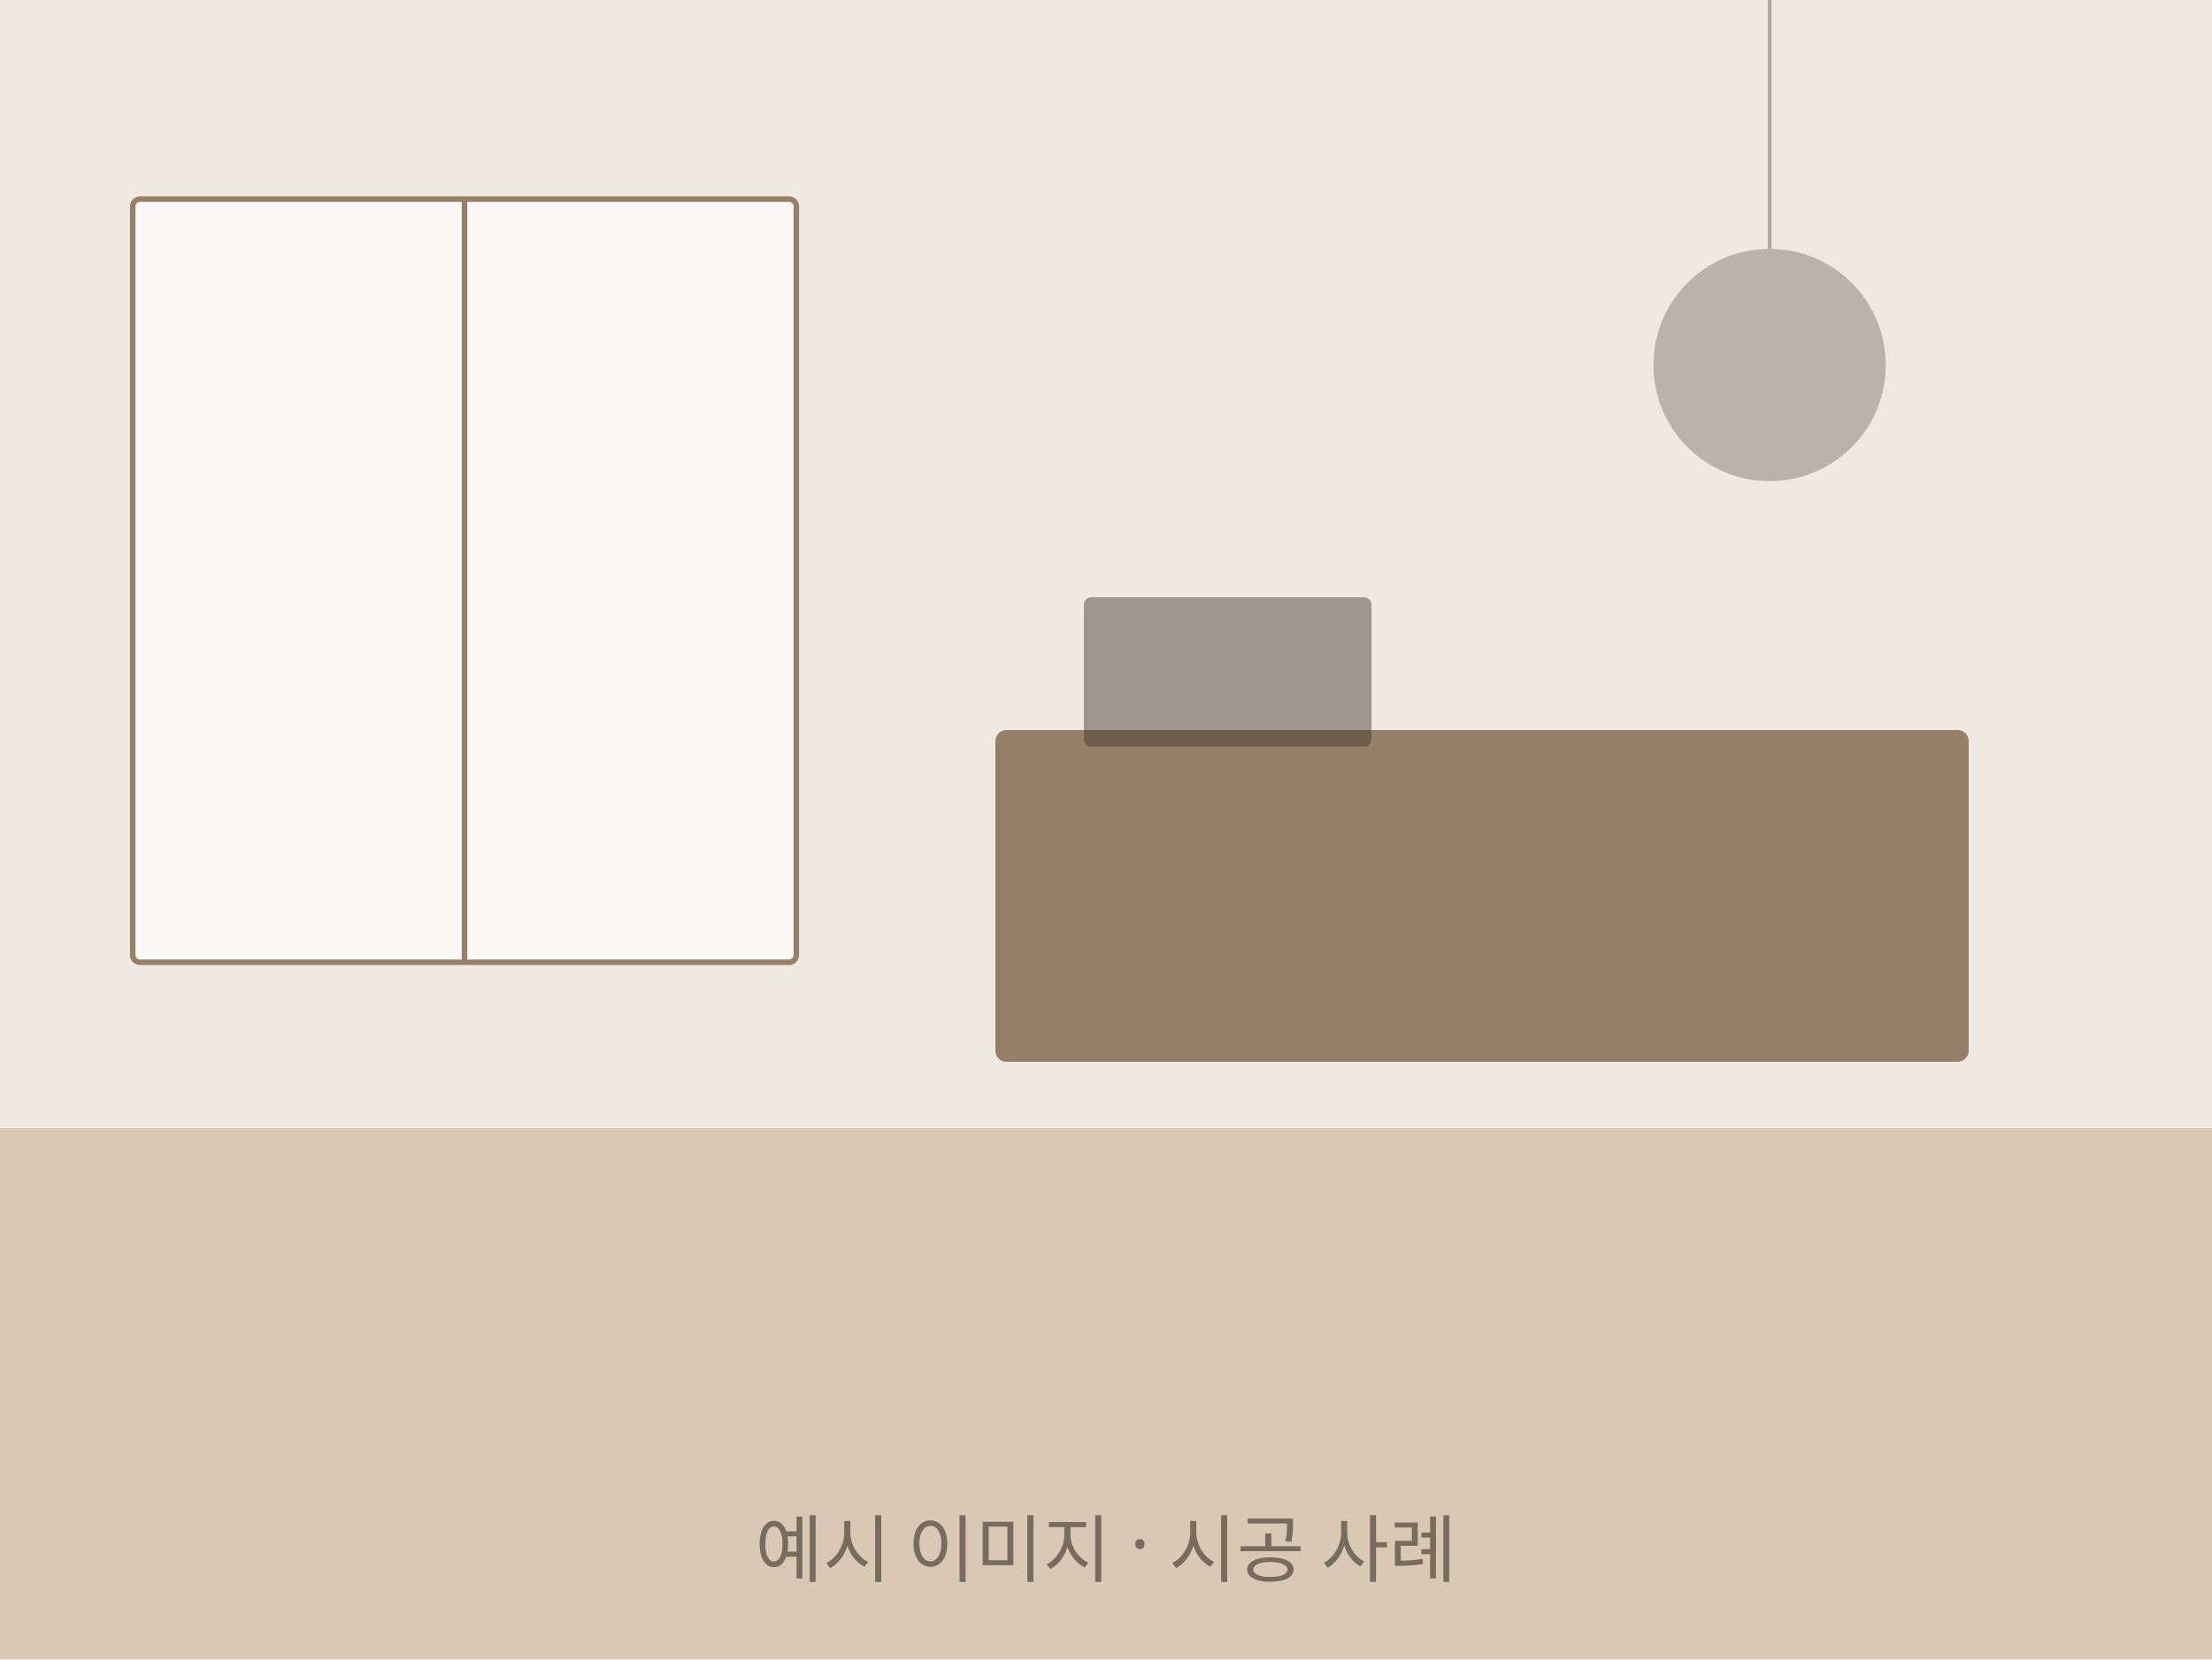
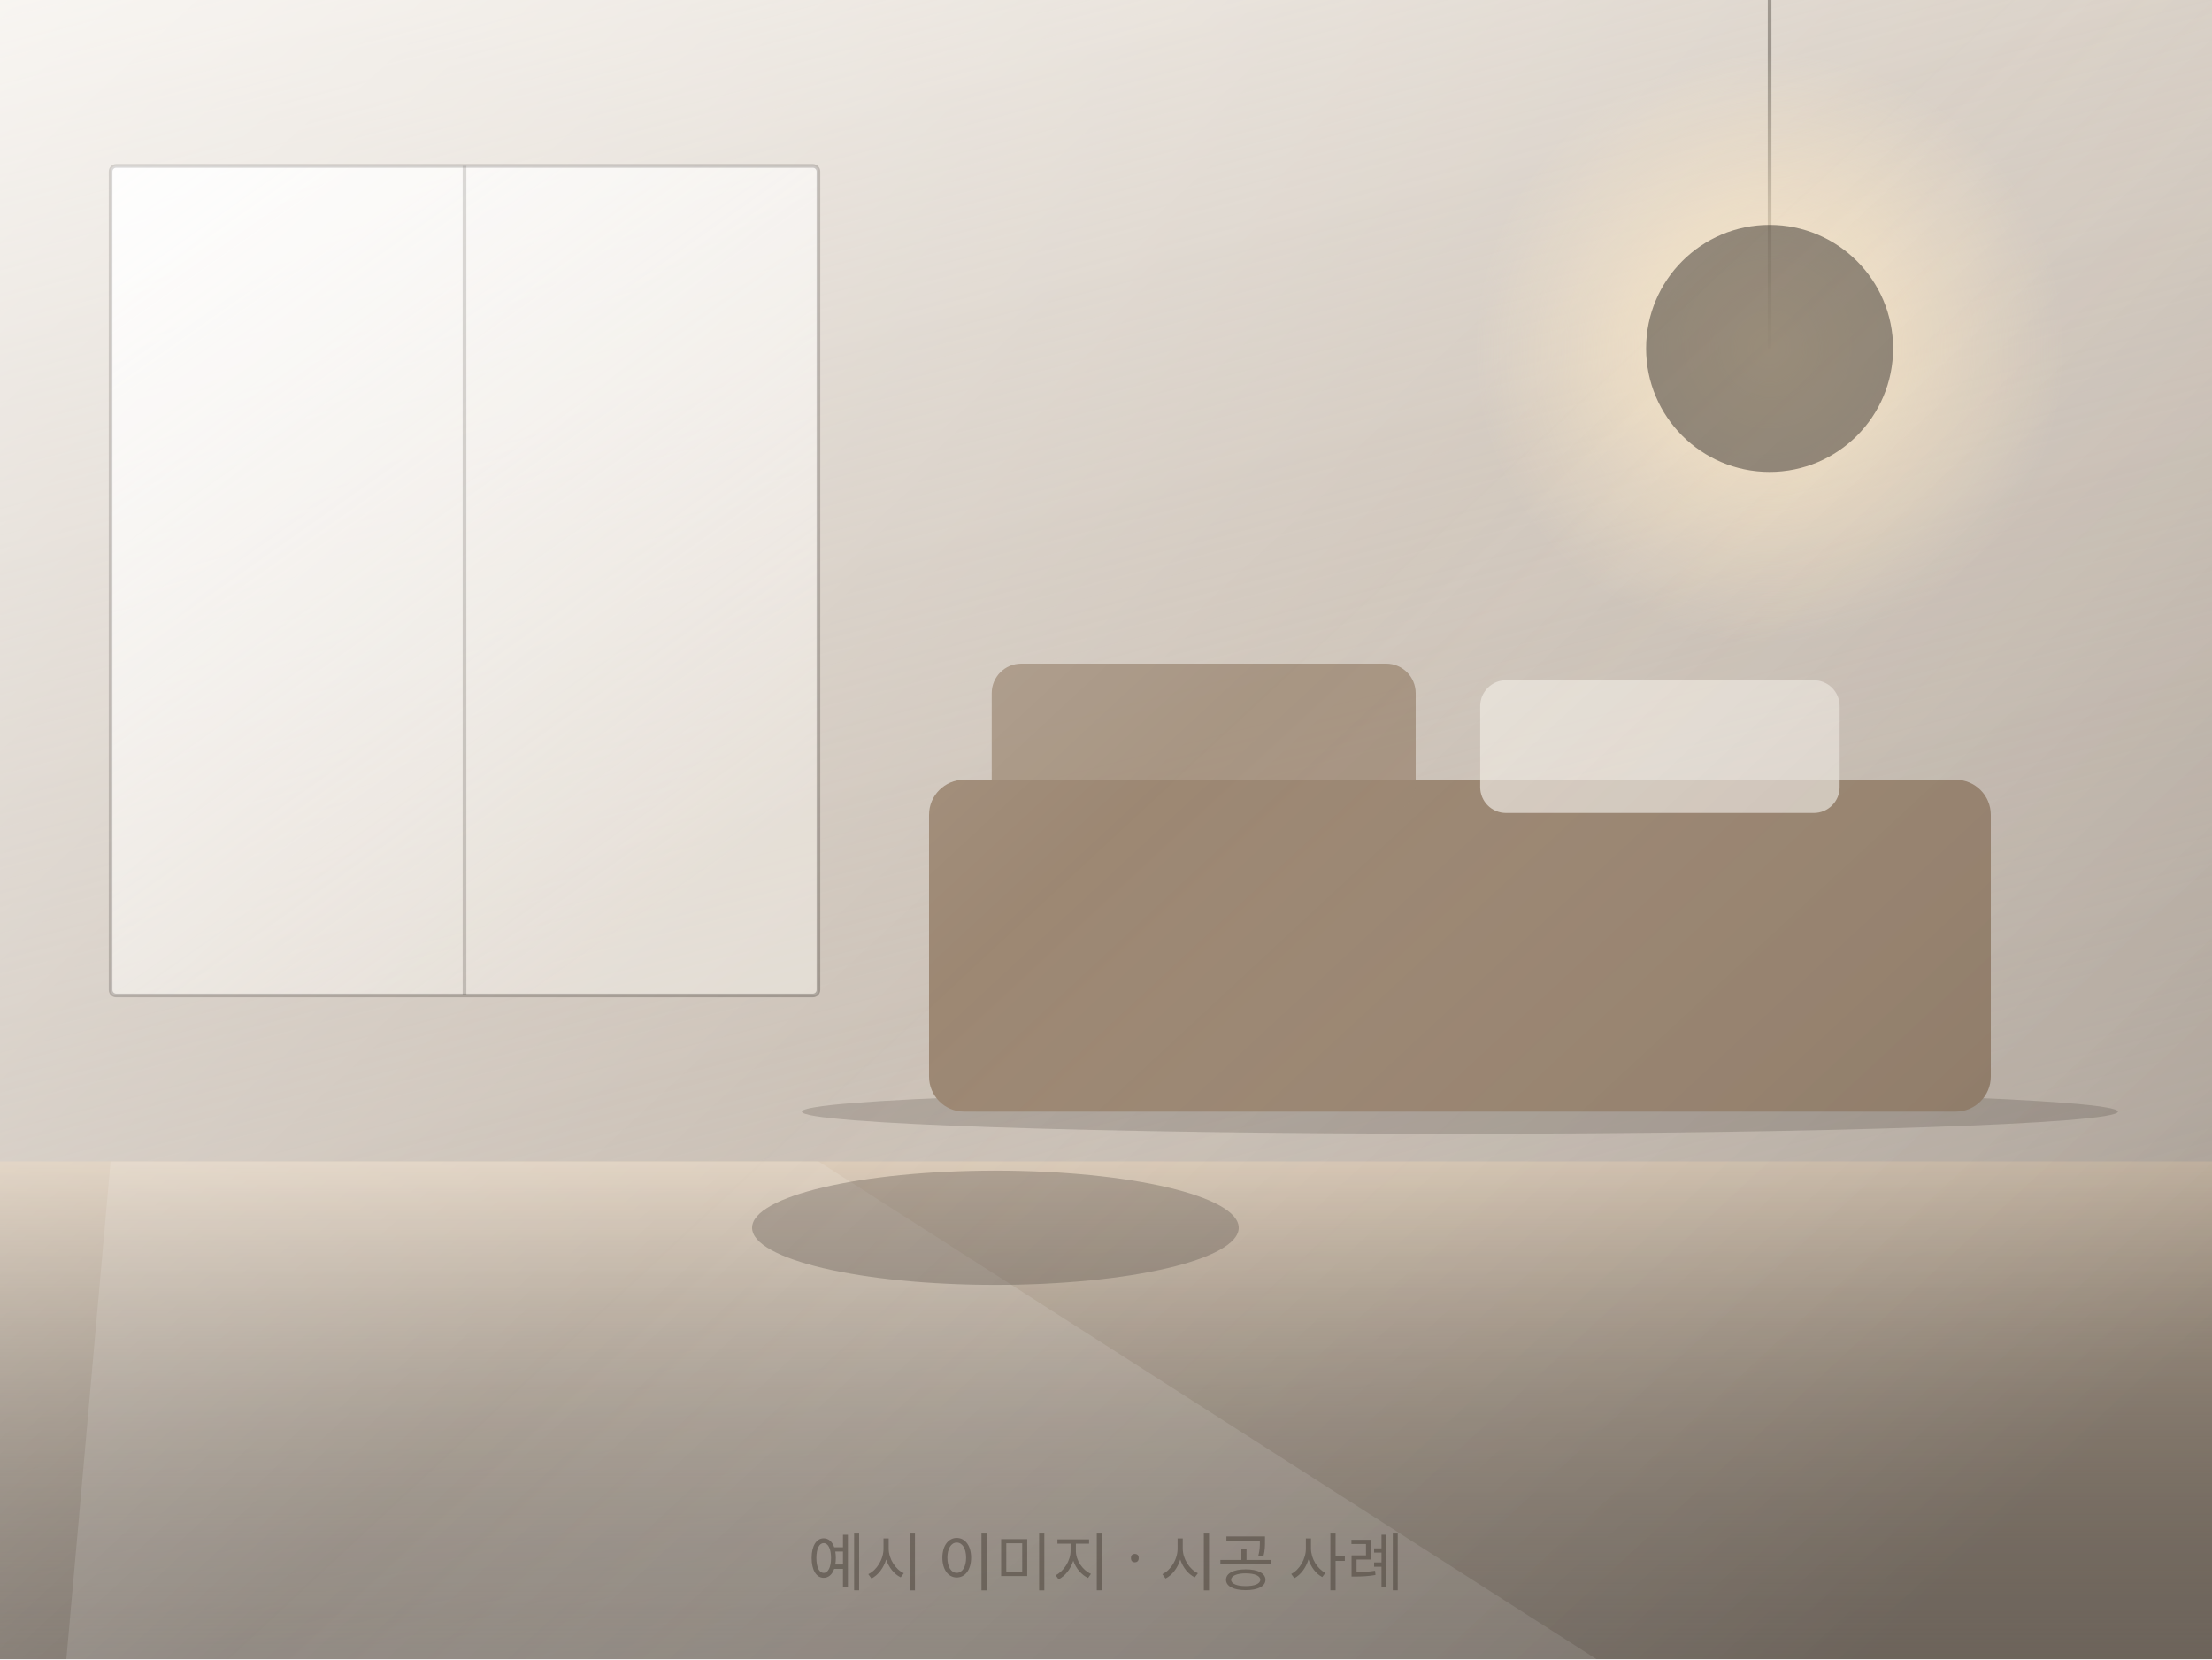
<svg xmlns="http://www.w3.org/2000/svg" viewBox="0 0 1200 900" width="1200" height="900" role="img" aria-label="예시 이미지 · 시공 사례">
-   <rect width="1200" height="900" fill="#EFE9E1" />
-   <rect y="612" width="1200" height="288" fill="#D9C8B4" />
-   <rect x="72" y="108" width="360" height="414" rx="4" fill="#FFFFFF" opacity=".72" />
-   <rect x="72" y="108" width="360" height="414" rx="4" fill="none" stroke="#96806A" stroke-width="3" />
-   <line x1="252" y1="108" x2="252" y2="522" stroke="#96806A" stroke-width="3" />
-   <rect x="540" y="396" width="528" height="180" rx="6" fill="#96806A" />
-   <rect x="588" y="324" width="156" height="81" rx="4" fill="#3B332B" opacity=".45" />
-   <circle cx="960" cy="198" r="63" fill="#3B332B" opacity=".30" />
-   <line x1="960" y1="0" x2="960" y2="135" stroke="#3B332B" stroke-width="2" opacity=".35" />
-   <text x="600" y="855" text-anchor="middle" font-family="sans-serif" font-size="40" fill="#3B332B" opacity=".62">예시 이미지 · 시공 사례</text>
+   <defs>
+     <linearGradient id="wall14" x1="0" y1="0" x2="0.35" y2="1">
+       <stop offset="0" stop-color="#EFE9E1" />
+       <stop offset="1" stop-color="#96806A" stop-opacity=".45" />
+     </linearGradient>
+     <linearGradient id="floor14" x1="0" y1="0" x2="0" y2="1">
+       <stop offset="0" stop-color="#D9C8B4" />
+       <stop offset="1" stop-color="#3B332B" stop-opacity=".55" />
+     </linearGradient>
+     <linearGradient id="light14" x1="0" y1="0" x2="1" y2="0.8">
+       <stop offset="0" stop-color="#ffffff" stop-opacity=".55" />
+       <stop offset=".55" stop-color="#ffffff" stop-opacity=".06" />
+       <stop offset="1" stop-color="#3B332B" stop-opacity=".22" />
+     </linearGradient>
+     <linearGradient id="glass14" x1="0" y1="0" x2="0.6" y2="1">
+       <stop offset="0" stop-color="#ffffff" stop-opacity=".92" />
+       <stop offset="1" stop-color="#EFE9E1" stop-opacity=".6" />
+     </linearGradient>
+     <radialGradient id="lamp14" cx=".5" cy=".5" r=".5">
+       <stop offset="0" stop-color="#ffe9c4" stop-opacity=".95" />
+       <stop offset="1" stop-color="#ffe9c4" stop-opacity="0" />
+     </radialGradient>
+   </defs>
+   <rect width="1200" height="900" fill="url(#wall14)" />
+   <rect y="630" width="1200" height="270" fill="url(#floor14)" />
+   <rect x="60" y="90" width="384" height="450" rx="3" fill="url(#glass14)" />
+   <rect x="60" y="90" width="384" height="450" rx="3" fill="none" stroke="#3B332B" stroke-opacity=".35" stroke-width="2" />
+   <line x1="252" y1="90" x2="252" y2="540" stroke="#3B332B" stroke-opacity=".28" stroke-width="2" />
+   <polygon points="60,630 444,630 866,900 36,900" fill="#fff" opacity=".13" />
+   <ellipse cx="792" cy="603" rx="357" ry="12" fill="#3B332B" opacity=".22" />
+   <rect x="504" y="423" width="576" height="180" rx="19" fill="#96806A" />
+   <rect x="538" y="360" width="230" height="81" rx="16" fill="#96806A" opacity=".78" />
+   <rect x="803" y="369" width="195" height="72" rx="14" fill="#EFE9E1" opacity=".7" />
+   <ellipse cx="540" cy="666" rx="132" ry="31" fill="#3B332B" opacity=".30" />
+   <line x1="960" y1="0" x2="960" y2="189" stroke="#3B332B" stroke-opacity=".45" stroke-width="2" />
+   <circle cx="960" cy="189" r="160" fill="url(#lamp14)" />
+   <circle cx="960" cy="189" r="67" fill="#3B332B" opacity=".55" />
+   <rect width="1200" height="900" fill="url(#light14)" />
+   <text x="600" y="860" text-anchor="middle" font-family="sans-serif" font-size="34" fill="#3B332B" opacity=".45">예시 이미지 · 시공 사례</text>
</svg>
